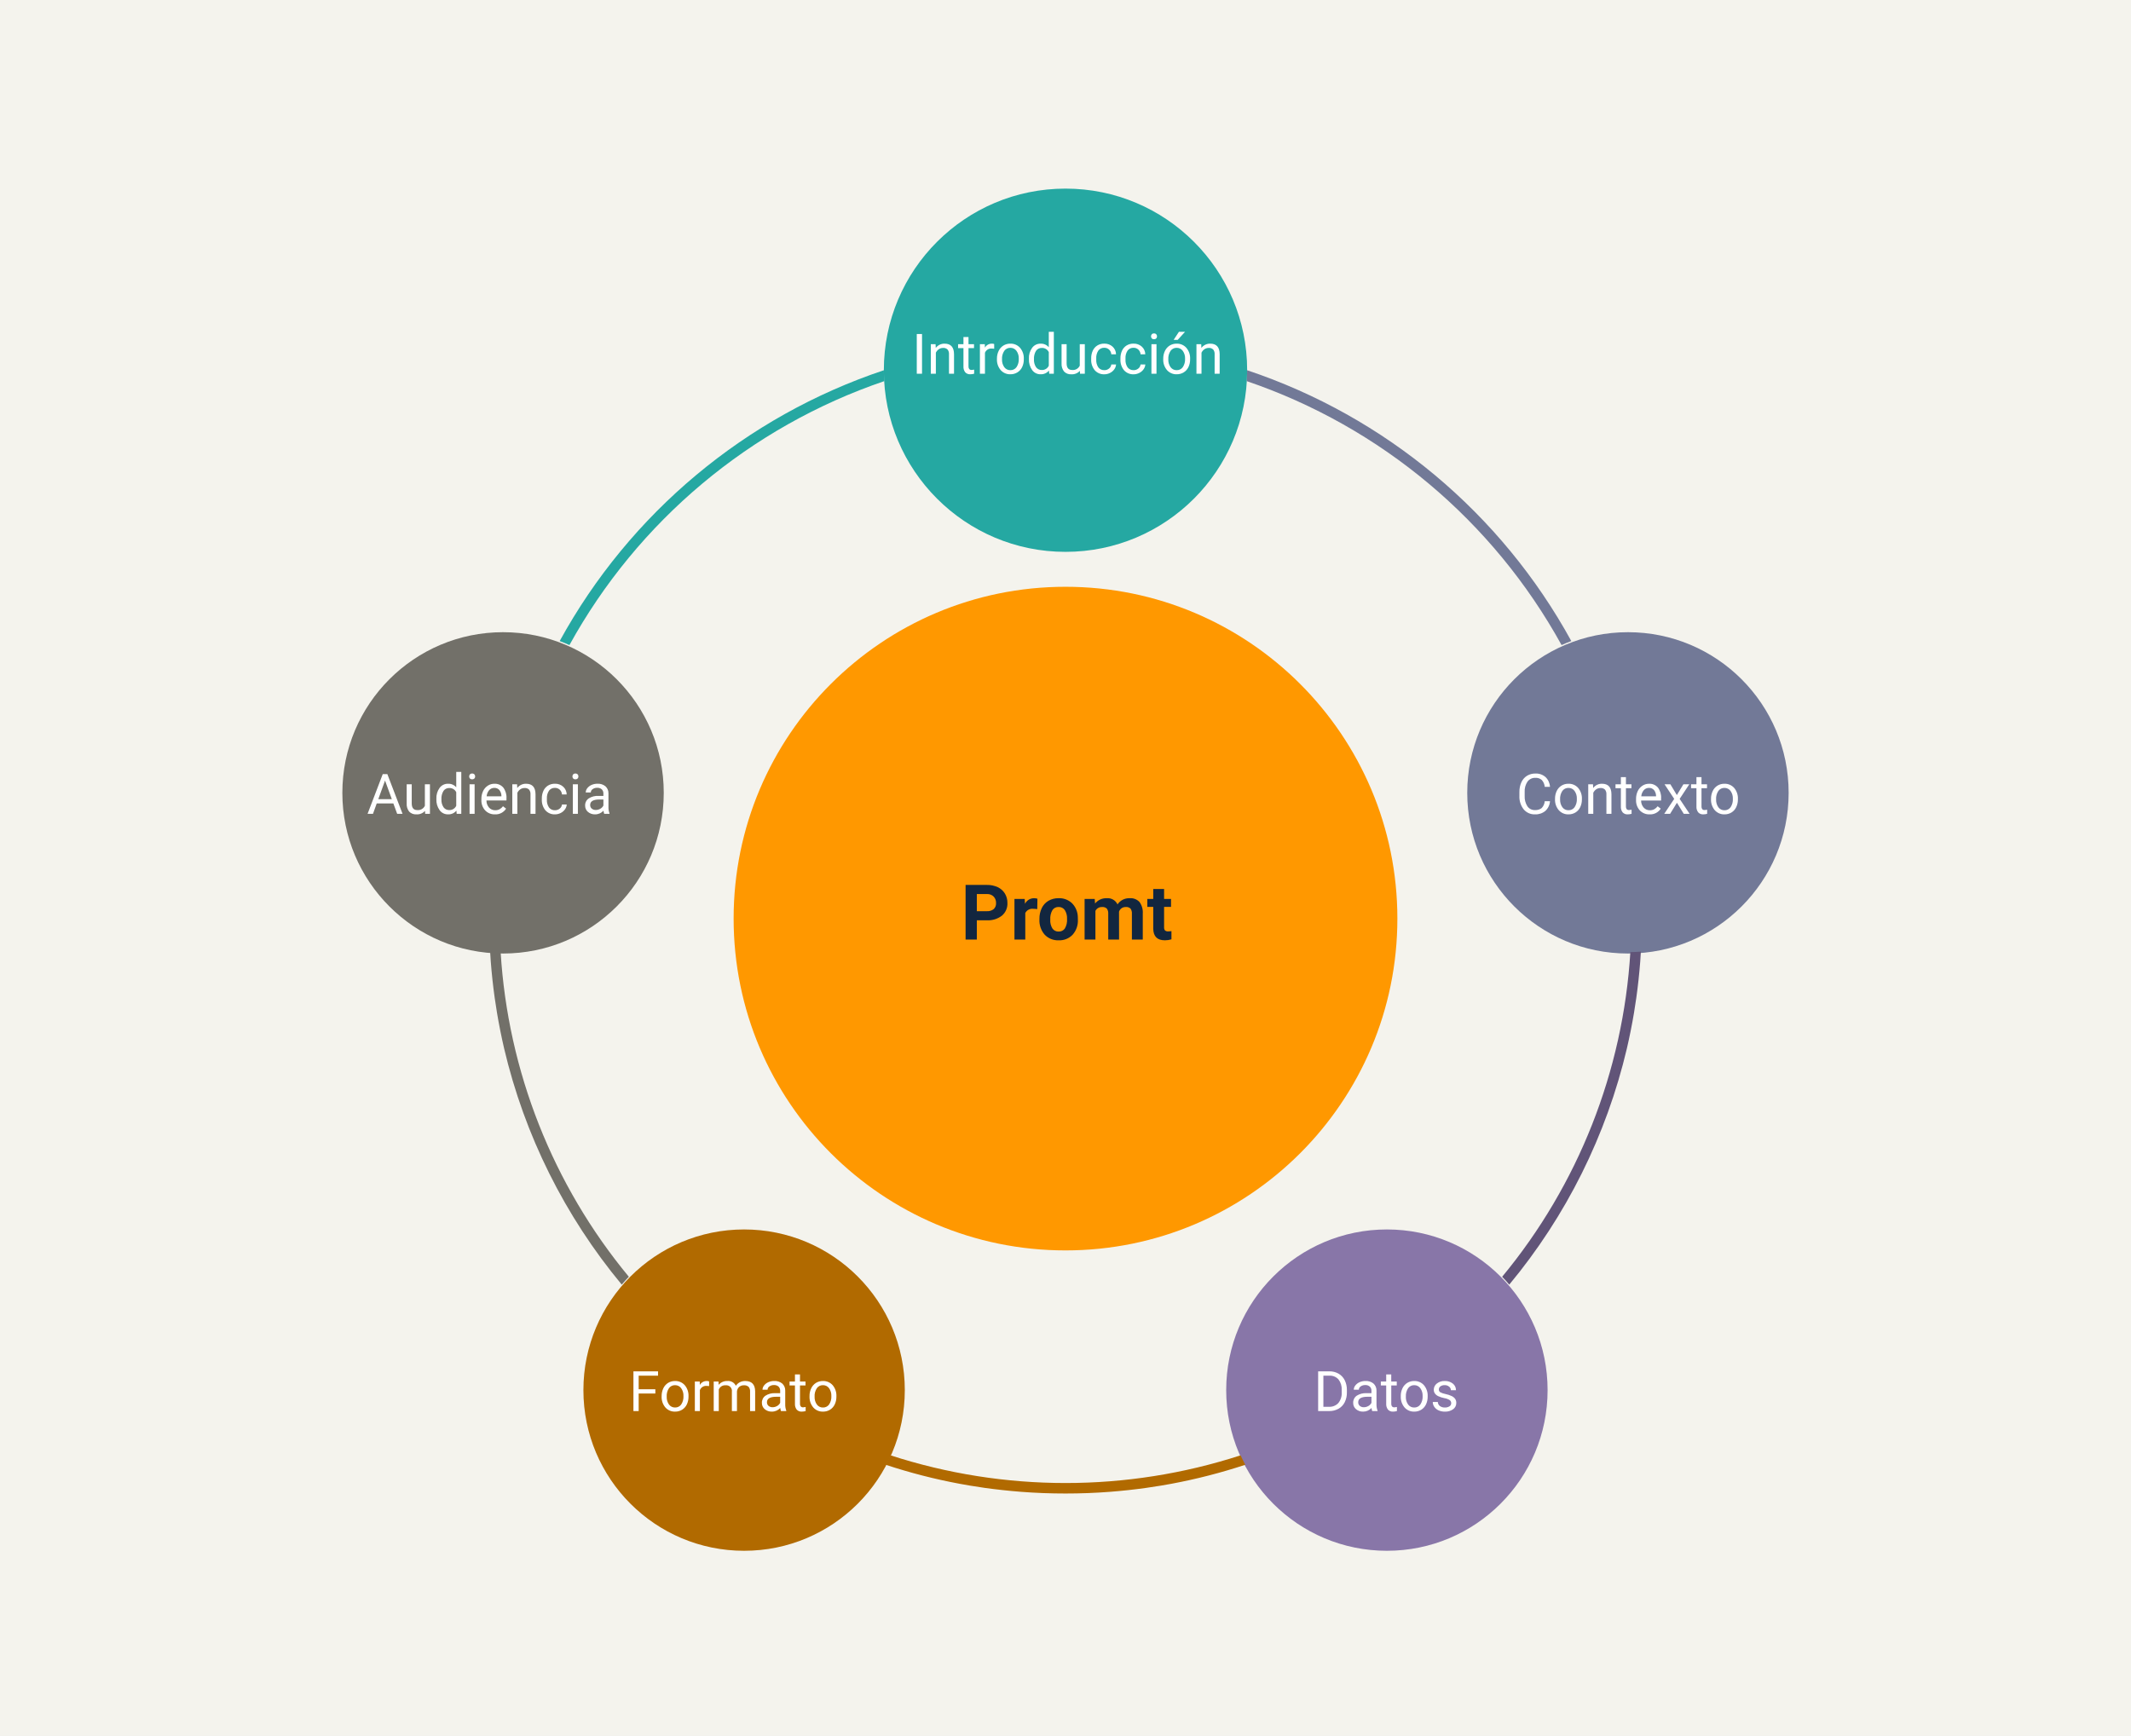
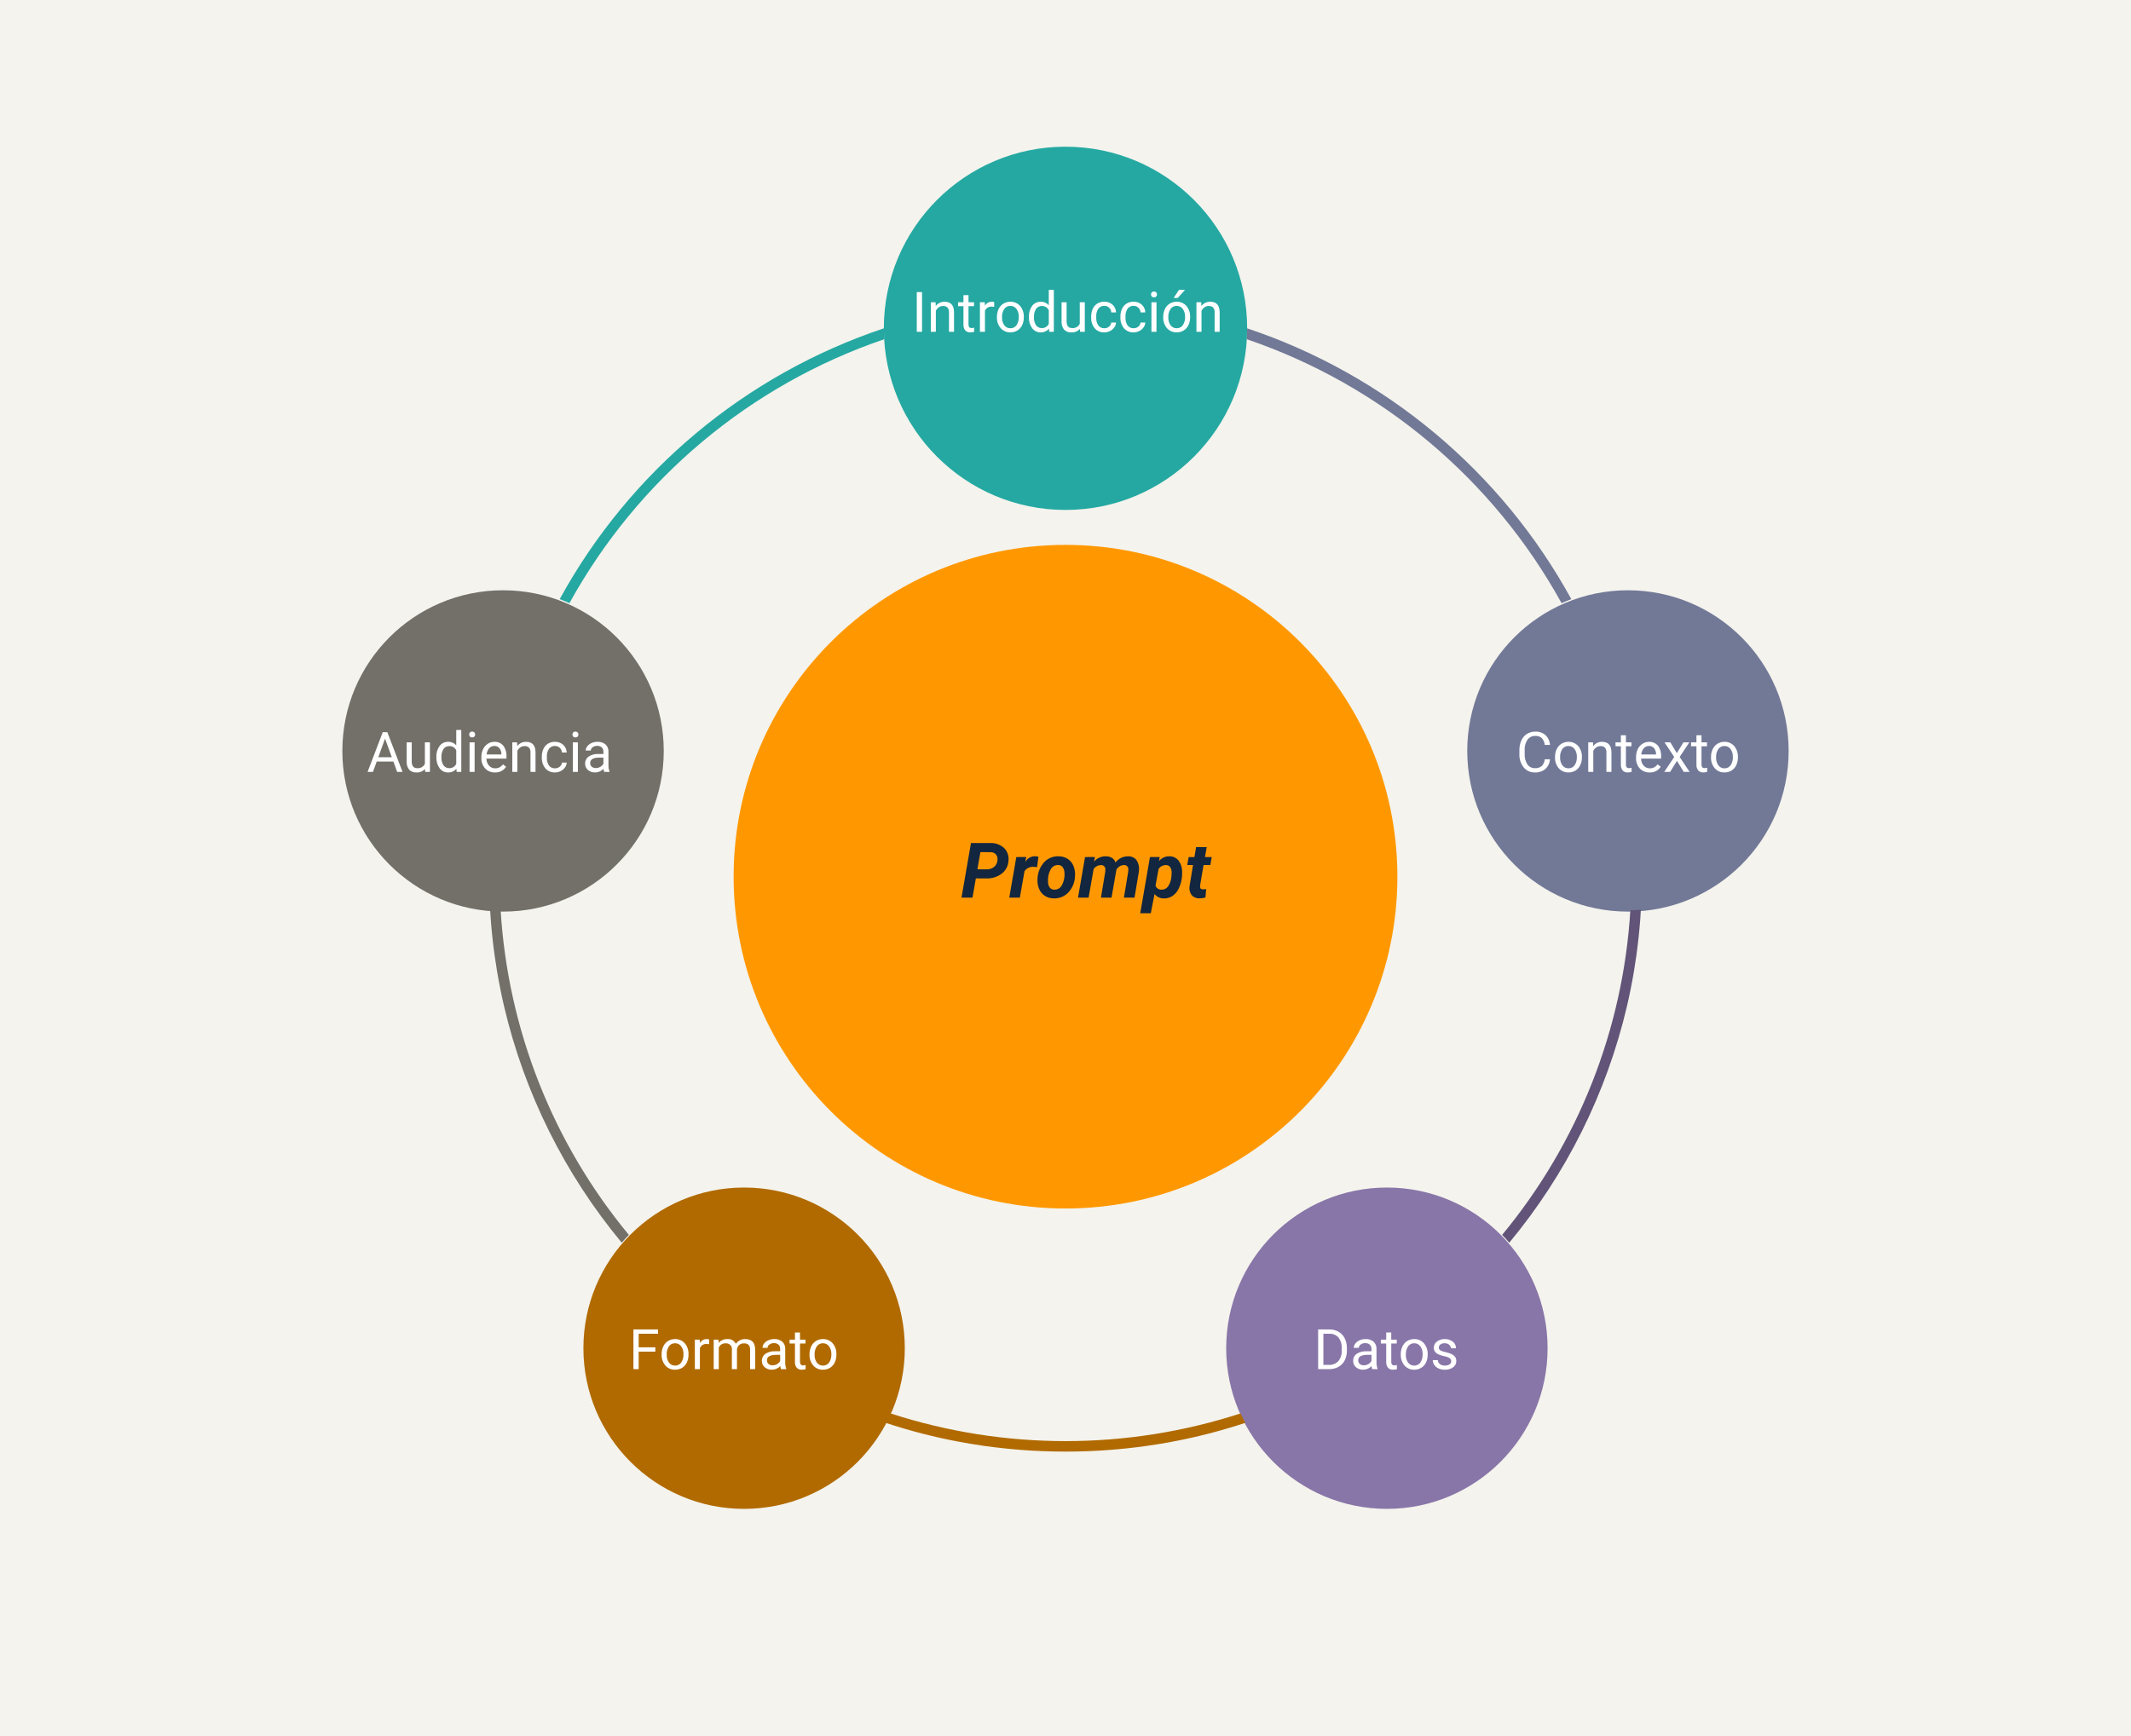
<svg xmlns="http://www.w3.org/2000/svg" width="610" height="497" viewBox="0 0 610 497">
  <defs>
    <clipPath id="clip-path">
      <rect id="Rectangle_425558" data-name="Rectangle 425558" width="329.4" height="321.6" fill="none" />
    </clipPath>
  </defs>
-   <g id="Group_1205072" data-name="Group 1205072" transform="translate(-495 -1585)">
+   <g id="Group_1205070" data-name="Group 1205070" transform="translate(-495 -1585)">
    <rect id="Rectangle_425384" data-name="Rectangle 425384" width="610" height="497" transform="translate(495 1585)" fill="#f4f3ed" />
-     <g id="Group_1205068" data-name="Group 1205068" transform="translate(0 12)">
+     <g id="Group_1205068" data-name="Group 1205068">
      <g id="Group_1204899" data-name="Group 1204899">
        <circle id="Ellipse_12576" data-name="Ellipse 12576" cx="95" cy="95" r="95" transform="translate(705 1741)" fill="#ff9800" />
-         <path id="Path_1329295" data-name="Path 1329295" d="M4.619-5.511V0H1.4V-15.641H7.5A7.059,7.059,0,0,1,10.6-15a4.75,4.75,0,0,1,2.057,1.832,5.107,5.107,0,0,1,.72,2.7A4.491,4.491,0,0,1,11.8-6.837,6.555,6.555,0,0,1,7.444-5.511Zm0-2.61H7.5a2.831,2.831,0,0,0,1.95-.6,2.188,2.188,0,0,0,.671-1.719A2.58,2.58,0,0,0,9.442-12.3a2.528,2.528,0,0,0-1.869-.73H4.619Zm17.295-.591A8.434,8.434,0,0,0,20.8-8.8a2.274,2.274,0,0,0-2.31,1.192V0h-3.1V-11.623h2.933l.086,1.386a2.877,2.877,0,0,1,2.589-1.6,3.253,3.253,0,0,1,.967.14Zm.623,2.793A6.893,6.893,0,0,1,23.2-9,4.876,4.876,0,0,1,25.121-11.1a5.594,5.594,0,0,1,2.906-.741,5.293,5.293,0,0,1,3.84,1.439,5.777,5.777,0,0,1,1.66,3.91l.021.795A6.075,6.075,0,0,1,32.055-1.4,5.19,5.19,0,0,1,28.048.215,5.216,5.216,0,0,1,24.036-1.4a6.182,6.182,0,0,1-1.5-4.383Zm3.1.226a4.333,4.333,0,0,0,.623,2.53,2.056,2.056,0,0,0,1.783.875,2.061,2.061,0,0,0,1.762-.865,4.741,4.741,0,0,0,.634-2.766,4.29,4.29,0,0,0-.634-2.514,2.061,2.061,0,0,0-1.783-.892,2.028,2.028,0,0,0-1.762.886A4.821,4.821,0,0,0,25.642-5.693Zm12.729-5.93.1,1.3a4.085,4.085,0,0,1,3.341-1.515,3.1,3.1,0,0,1,3.083,1.772,3.991,3.991,0,0,1,3.491-1.772,3.467,3.467,0,0,1,2.814,1.1,5.061,5.061,0,0,1,.924,3.314V0H49.006V-7.412a2.213,2.213,0,0,0-.387-1.445,1.714,1.714,0,0,0-1.364-.457,1.938,1.938,0,0,0-1.934,1.332L45.332,0h-3.1V-7.4a2.186,2.186,0,0,0-.4-1.461,1.731,1.731,0,0,0-1.354-.451,2.012,2.012,0,0,0-1.912,1.1V0h-3.1V-11.623ZM58.223-14.48v2.857H60.21v2.277H58.223v5.8a1.385,1.385,0,0,0,.247.924,1.241,1.241,0,0,0,.945.279,4.951,4.951,0,0,0,.913-.075V-.064a6.391,6.391,0,0,1-1.88.279q-3.266,0-3.33-3.3V-9.346h-1.7v-2.277h1.7V-14.48Z" transform="translate(770 1842)" fill="#12263f" />
+         <path id="Path_1329295" data-name="Path 1329295" d="M4.34-5.511,3.373,0H.226L2.943-15.641l5.479.011a5.481,5.481,0,0,1,3.985,1.407,4.364,4.364,0,0,1,1.268,3.674,4.939,4.939,0,0,1-1.917,3.674A6.978,6.978,0,0,1,7.3-5.5Zm.44-2.61L7.4-8.1a3.314,3.314,0,0,0,2.105-.655,2.637,2.637,0,0,0,1-1.772,2.264,2.264,0,0,0-.36-1.783A1.949,1.949,0,0,0,8.6-13.02L5.64-13.03Zm17.08-.591a6.254,6.254,0,0,0-1.021-.107,2.937,2.937,0,0,0-2.567,1.214L16.93,0H13.9l2.02-11.623,2.847-.011-.279,1.418a3.2,3.2,0,0,1,2.707-1.644,4.419,4.419,0,0,1,1.053.15Zm6.2-3.126a4.662,4.662,0,0,1,2.648.79,4.446,4.446,0,0,1,1.633,2.116A6.547,6.547,0,0,1,32.71-5.94a7.072,7.072,0,0,1-1.928,4.485A5.445,5.445,0,0,1,26.63.215a4.648,4.648,0,0,1-2.621-.779,4.43,4.43,0,0,1-1.633-2.1A6.4,6.4,0,0,1,22-5.629a7.281,7.281,0,0,1,1.955-4.576A5.332,5.332,0,0,1,28.059-11.838ZM25-4.522A2.689,2.689,0,0,0,25.48-2.9a1.605,1.605,0,0,0,1.3.618,2.354,2.354,0,0,0,2.191-1.284,6.407,6.407,0,0,0,.741-3.486,2.925,2.925,0,0,0-.5-1.649,1.579,1.579,0,0,0-1.305-.639,2.357,2.357,0,0,0-2.165,1.273A6.34,6.34,0,0,0,25-4.522Zm13.417-7.111-.247,1.321a4.279,4.279,0,0,1,3.405-1.525,3.271,3.271,0,0,1,1.783.494,2.309,2.309,0,0,1,.956,1.278,4.476,4.476,0,0,1,3.609-1.772,2.923,2.923,0,0,1,2.412,1.1,4.5,4.5,0,0,1,.682,3.072l-.021.269L49.758,0h-3.04l1.235-7.423a5.361,5.361,0,0,0,.032-.741A1.15,1.15,0,0,0,46.7-9.324a2.558,2.558,0,0,0-2.138,1.332l-.032.247L43.173,0H40.144l1.235-7.4a5.361,5.361,0,0,0,.032-.741,1.149,1.149,0,0,0-1.278-1.171A2.567,2.567,0,0,0,38.06-8.229L36.609,0H33.58l2.009-11.623ZM63.325-5.779a9.6,9.6,0,0,1-.956,3.244A5.26,5.26,0,0,1,60.554-.43a4.2,4.2,0,0,1-2.406.655,3.355,3.355,0,0,1-2.664-1.257l-1.063,5.5H51.391l2.782-16.092,2.793-.011-.2,1.171a3.711,3.711,0,0,1,2.965-1.375A3.3,3.3,0,0,1,62.38-10.6a5.393,5.393,0,0,1,1.01,3.25A12.557,12.557,0,0,1,63.325-5.779ZM60.317-6l.064-1.031A2.865,2.865,0,0,0,60-8.69a1.369,1.369,0,0,0-1.176-.634,2.5,2.5,0,0,0-2.181,1.117l-.87,4.791a1.7,1.7,0,0,0,1.708,1.128,2.187,2.187,0,0,0,1.826-.849A5.807,5.807,0,0,0,60.317-6ZM70.426-14.48l-.5,2.857h1.934l-.4,2.277H69.523l-.988,5.822a1.48,1.48,0,0,0,.086.838q.15.29.73.312.172.011.924-.054L70.061-.054a5.1,5.1,0,0,1-1.74.247A2.73,2.73,0,0,1,66.1-.741a3.377,3.377,0,0,1-.6-2.471l1-6.134H64.851l.4-2.277h1.644l.494-2.857Z" transform="translate(770 1842)" fill="#12263f" />
        <circle id="Ellipse_12578" data-name="Ellipse 12578" cx="52" cy="52" r="52" transform="translate(748 1627)" fill="#25a8a2" />
        <circle id="Ellipse_12579" data-name="Ellipse 12579" cx="46" cy="46" r="46" transform="translate(915 1754)" fill="#727997" />
        <circle id="Ellipse_12580" data-name="Ellipse 12580" cx="46" cy="46" r="46" transform="translate(662 1925)" fill="#b16a00" />
        <circle id="Ellipse_12581" data-name="Ellipse 12581" cx="46" cy="46" r="46" transform="translate(846 1925)" fill="#8876a8" />
        <circle id="Ellipse_12582" data-name="Ellipse 12582" cx="46" cy="46" r="46" transform="translate(593 1754)" fill="#727069" />
-         <path id="Path_1329294" data-name="Path 1329294" d="M2.93,0H1.43V-11.375h1.5ZM6.813-8.453l.047,1.063A3.08,3.08,0,0,1,9.391-8.609q2.68,0,2.7,3.023V0H10.648V-5.594a1.946,1.946,0,0,0-.418-1.352,1.675,1.675,0,0,0-1.277-.437,2.086,2.086,0,0,0-1.234.375,2.546,2.546,0,0,0-.828.984V0H5.445V-8.453ZM16.234-10.5v2.047h1.578v1.117H16.234v5.242a1.171,1.171,0,0,0,.211.762.888.888,0,0,0,.719.254,3.5,3.5,0,0,0,.688-.094V0a4.19,4.19,0,0,1-1.109.156A1.8,1.8,0,0,1,15.281-.43a2.517,2.517,0,0,1-.492-1.664V-7.336H13.25V-8.453h1.539V-10.5Zm7.352,3.344a4.331,4.331,0,0,0-.711-.055A1.9,1.9,0,0,0,20.945-6V0H19.5V-8.453h1.406l.023.977a2.251,2.251,0,0,1,2.016-1.133,1.477,1.477,0,0,1,.641.109ZM24.375-4.3a4.993,4.993,0,0,1,.488-2.234A3.643,3.643,0,0,1,26.223-8.07a3.7,3.7,0,0,1,1.988-.539A3.565,3.565,0,0,1,31-7.414a4.6,4.6,0,0,1,1.066,3.18v.1A5.036,5.036,0,0,1,31.6-1.918,3.589,3.589,0,0,1,30.246-.391a3.743,3.743,0,0,1-2.02.547,3.556,3.556,0,0,1-2.785-1.2A4.575,4.575,0,0,1,24.375-4.2Zm1.453.172a3.616,3.616,0,0,0,.652,2.258,2.088,2.088,0,0,0,1.746.852,2.075,2.075,0,0,0,1.75-.863A3.955,3.955,0,0,0,30.625-4.3a3.61,3.61,0,0,0-.66-2.254,2.1,2.1,0,0,0-1.754-.863,2.075,2.075,0,0,0-1.727.852A3.925,3.925,0,0,0,25.828-4.133Zm7.7-.164a4.952,4.952,0,0,1,.922-3.129,2.915,2.915,0,0,1,2.414-1.184,2.932,2.932,0,0,1,2.352,1.016V-12h1.445V0H39.336l-.07-.906A2.943,2.943,0,0,1,36.852.156a2.887,2.887,0,0,1-2.395-1.2,5.008,5.008,0,0,1-.926-3.141Zm1.445.164a3.749,3.749,0,0,0,.594,2.25,1.92,1.92,0,0,0,1.641.813A2.108,2.108,0,0,0,39.219-2.3V-6.187a2.125,2.125,0,0,0-1.992-1.2,1.929,1.929,0,0,0-1.656.82A4.128,4.128,0,0,0,34.977-4.133Zm13.148,3.3a3.07,3.07,0,0,1-2.477.992A2.628,2.628,0,0,1,43.59-.629a3.4,3.4,0,0,1-.715-2.324v-5.5H44.32v5.461q0,1.922,1.563,1.922a2.163,2.163,0,0,0,2.2-1.234V-8.453h1.445V0H48.156Zm6.992-.187a2.082,2.082,0,0,0,1.352-.469,1.649,1.649,0,0,0,.641-1.172h1.367a2.621,2.621,0,0,1-.5,1.383,3.293,3.293,0,0,1-1.23,1.047,3.55,3.55,0,0,1-1.629.391A3.482,3.482,0,0,1,52.371-1a4.59,4.59,0,0,1-1.02-3.152v-.242a5.089,5.089,0,0,1,.453-2.2,3.451,3.451,0,0,1,1.3-1.492,3.7,3.7,0,0,1,2-.531,3.39,3.39,0,0,1,2.363.852,3.043,3.043,0,0,1,1,2.211H57.109a1.992,1.992,0,0,0-.621-1.348,1.932,1.932,0,0,0-1.379-.527,2.023,2.023,0,0,0-1.707.793A3.724,3.724,0,0,0,52.8-4.336v.273a3.65,3.65,0,0,0,.6,2.25A2.033,2.033,0,0,0,55.117-1.023Zm8.375,0a2.082,2.082,0,0,0,1.352-.469,1.649,1.649,0,0,0,.641-1.172h1.367a2.621,2.621,0,0,1-.5,1.383,3.293,3.293,0,0,1-1.23,1.047,3.55,3.55,0,0,1-1.629.391A3.482,3.482,0,0,1,60.746-1a4.59,4.59,0,0,1-1.02-3.152v-.242a5.089,5.089,0,0,1,.453-2.2,3.451,3.451,0,0,1,1.3-1.492,3.7,3.7,0,0,1,2-.531,3.39,3.39,0,0,1,2.363.852,3.043,3.043,0,0,1,1,2.211H65.484a1.992,1.992,0,0,0-.621-1.348,1.932,1.932,0,0,0-1.379-.527,2.023,2.023,0,0,0-1.707.793,3.724,3.724,0,0,0-.605,2.293v.273a3.65,3.65,0,0,0,.6,2.25A2.033,2.033,0,0,0,63.492-1.023ZM70.047,0H68.6V-8.453h1.445ZM68.484-10.7a.863.863,0,0,1,.215-.594.807.807,0,0,1,.637-.242.819.819,0,0,1,.641.242.854.854,0,0,1,.219.594.826.826,0,0,1-.219.586.834.834,0,0,1-.641.234.821.821,0,0,1-.637-.234A.834.834,0,0,1,68.484-10.7ZM71.977-4.3a4.993,4.993,0,0,1,.488-2.234A3.643,3.643,0,0,1,73.824-8.07a3.7,3.7,0,0,1,1.988-.539,3.565,3.565,0,0,1,2.793,1.2,4.6,4.6,0,0,1,1.066,3.18v.1A5.036,5.036,0,0,1,79.2-1.918,3.589,3.589,0,0,1,77.848-.391a3.743,3.743,0,0,1-2.02.547,3.556,3.556,0,0,1-2.785-1.2A4.575,4.575,0,0,1,71.977-4.2Zm1.453.172a3.616,3.616,0,0,0,.652,2.258,2.088,2.088,0,0,0,1.746.852,2.075,2.075,0,0,0,1.75-.863A3.955,3.955,0,0,0,78.227-4.3a3.61,3.61,0,0,0-.66-2.254,2.1,2.1,0,0,0-1.754-.863,2.075,2.075,0,0,0-1.727.852A3.925,3.925,0,0,0,73.43-4.133ZM76.469-12h1.75L76.125-9.7H74.961Zm6.383,3.547L82.9-7.391A3.08,3.08,0,0,1,85.43-8.609q2.68,0,2.7,3.023V0H86.688V-5.594a1.946,1.946,0,0,0-.418-1.352,1.675,1.675,0,0,0-1.277-.437,2.086,2.086,0,0,0-1.234.375,2.546,2.546,0,0,0-.828.984V0H81.484V-8.453Z" transform="translate(756 1680)" fill="#fff" />
+         <path id="Path_1329293" data-name="Path 1329293" d="M2.93,0H1.43V-11.375h1.5ZM6.813-8.453l.047,1.063A3.08,3.08,0,0,1,9.391-8.609q2.68,0,2.7,3.023V0H10.648V-5.594a1.946,1.946,0,0,0-.418-1.352,1.675,1.675,0,0,0-1.277-.437,2.086,2.086,0,0,0-1.234.375,2.546,2.546,0,0,0-.828.984V0H5.445V-8.453ZM16.234-10.5v2.047h1.578v1.117H16.234v5.242a1.171,1.171,0,0,0,.211.762.888.888,0,0,0,.719.254,3.5,3.5,0,0,0,.688-.094V0a4.19,4.19,0,0,1-1.109.156A1.8,1.8,0,0,1,15.281-.43a2.517,2.517,0,0,1-.492-1.664V-7.336H13.25V-8.453h1.539V-10.5Zm7.352,3.344a4.331,4.331,0,0,0-.711-.055A1.9,1.9,0,0,0,20.945-6V0H19.5V-8.453h1.406l.023.977a2.251,2.251,0,0,1,2.016-1.133,1.477,1.477,0,0,1,.641.109ZM24.375-4.3a4.993,4.993,0,0,1,.488-2.234A3.643,3.643,0,0,1,26.223-8.07a3.7,3.7,0,0,1,1.988-.539A3.565,3.565,0,0,1,31-7.414a4.6,4.6,0,0,1,1.066,3.18v.1A5.036,5.036,0,0,1,31.6-1.918,3.589,3.589,0,0,1,30.246-.391a3.743,3.743,0,0,1-2.02.547,3.556,3.556,0,0,1-2.785-1.2A4.575,4.575,0,0,1,24.375-4.2Zm1.453.172a3.616,3.616,0,0,0,.652,2.258,2.088,2.088,0,0,0,1.746.852,2.075,2.075,0,0,0,1.75-.863A3.955,3.955,0,0,0,30.625-4.3a3.61,3.61,0,0,0-.66-2.254,2.1,2.1,0,0,0-1.754-.863,2.075,2.075,0,0,0-1.727.852A3.925,3.925,0,0,0,25.828-4.133Zm7.7-.164a4.952,4.952,0,0,1,.922-3.129,2.915,2.915,0,0,1,2.414-1.184,2.932,2.932,0,0,1,2.352,1.016V-12h1.445V0H39.336l-.07-.906A2.943,2.943,0,0,1,36.852.156a2.887,2.887,0,0,1-2.395-1.2,5.008,5.008,0,0,1-.926-3.141Zm1.445.164a3.749,3.749,0,0,0,.594,2.25,1.92,1.92,0,0,0,1.641.813A2.108,2.108,0,0,0,39.219-2.3V-6.187a2.125,2.125,0,0,0-1.992-1.2,1.929,1.929,0,0,0-1.656.82A4.128,4.128,0,0,0,34.977-4.133Zm13.148,3.3a3.07,3.07,0,0,1-2.477.992A2.628,2.628,0,0,1,43.59-.629a3.4,3.4,0,0,1-.715-2.324v-5.5H44.32v5.461q0,1.922,1.563,1.922a2.163,2.163,0,0,0,2.2-1.234V-8.453h1.445V0H48.156Zm6.992-.187a2.082,2.082,0,0,0,1.352-.469,1.649,1.649,0,0,0,.641-1.172h1.367a2.621,2.621,0,0,1-.5,1.383,3.293,3.293,0,0,1-1.23,1.047,3.55,3.55,0,0,1-1.629.391A3.482,3.482,0,0,1,52.371-1a4.59,4.59,0,0,1-1.02-3.152v-.242a5.089,5.089,0,0,1,.453-2.2,3.451,3.451,0,0,1,1.3-1.492,3.7,3.7,0,0,1,2-.531,3.39,3.39,0,0,1,2.363.852,3.043,3.043,0,0,1,1,2.211H57.109a1.992,1.992,0,0,0-.621-1.348,1.932,1.932,0,0,0-1.379-.527,2.023,2.023,0,0,0-1.707.793A3.724,3.724,0,0,0,52.8-4.336v.273a3.65,3.65,0,0,0,.6,2.25A2.033,2.033,0,0,0,55.117-1.023Zm8.375,0a2.082,2.082,0,0,0,1.352-.469,1.649,1.649,0,0,0,.641-1.172h1.367a2.621,2.621,0,0,1-.5,1.383,3.293,3.293,0,0,1-1.23,1.047,3.55,3.55,0,0,1-1.629.391A3.482,3.482,0,0,1,60.746-1a4.59,4.59,0,0,1-1.02-3.152v-.242a5.089,5.089,0,0,1,.453-2.2,3.451,3.451,0,0,1,1.3-1.492,3.7,3.7,0,0,1,2-.531,3.39,3.39,0,0,1,2.363.852,3.043,3.043,0,0,1,1,2.211H65.484a1.992,1.992,0,0,0-.621-1.348,1.932,1.932,0,0,0-1.379-.527,2.023,2.023,0,0,0-1.707.793,3.724,3.724,0,0,0-.605,2.293v.273a3.65,3.65,0,0,0,.6,2.25A2.033,2.033,0,0,0,63.492-1.023ZM70.047,0H68.6V-8.453h1.445ZM68.484-10.7a.863.863,0,0,1,.215-.594.807.807,0,0,1,.637-.242.819.819,0,0,1,.641.242.854.854,0,0,1,.219.594.826.826,0,0,1-.219.586.834.834,0,0,1-.641.234.821.821,0,0,1-.637-.234A.834.834,0,0,1,68.484-10.7ZM71.977-4.3a4.993,4.993,0,0,1,.488-2.234A3.643,3.643,0,0,1,73.824-8.07a3.7,3.7,0,0,1,1.988-.539,3.565,3.565,0,0,1,2.793,1.2,4.6,4.6,0,0,1,1.066,3.18v.1A5.036,5.036,0,0,1,79.2-1.918,3.589,3.589,0,0,1,77.848-.391a3.743,3.743,0,0,1-2.02.547,3.556,3.556,0,0,1-2.785-1.2A4.575,4.575,0,0,1,71.977-4.2Zm1.453.172a3.616,3.616,0,0,0,.652,2.258,2.088,2.088,0,0,0,1.746.852,2.075,2.075,0,0,0,1.75-.863A3.955,3.955,0,0,0,78.227-4.3a3.61,3.61,0,0,0-.66-2.254,2.1,2.1,0,0,0-1.754-.863,2.075,2.075,0,0,0-1.727.852A3.925,3.925,0,0,0,73.43-4.133ZM76.469-12h1.75L76.125-9.7H74.961Zm6.383,3.547L82.9-7.391A3.08,3.08,0,0,1,85.43-8.609q2.68,0,2.7,3.023V0H86.688V-5.594a1.946,1.946,0,0,0-.418-1.352,1.675,1.675,0,0,0-1.277-.437,2.086,2.086,0,0,0-1.234.375,2.546,2.546,0,0,0-.828.984V0H81.484V-8.453Z" transform="translate(756 1680)" fill="#fff" />
        <path id="Path_1329298" data-name="Path 1329298" d="M9.688-3.609A4.185,4.185,0,0,1,8.355-.824a4.365,4.365,0,0,1-2.98.98,4.008,4.008,0,0,1-3.23-1.445A5.815,5.815,0,0,1,.93-5.156V-6.25A6.481,6.481,0,0,1,1.5-9.039,4.231,4.231,0,0,1,3.1-10.887a4.47,4.47,0,0,1,2.406-.645A4.11,4.11,0,0,1,8.414-10.52a4.235,4.235,0,0,1,1.273,2.8H8.18a3.254,3.254,0,0,0-.848-1.969A2.569,2.569,0,0,0,5.508-10.3,2.685,2.685,0,0,0,3.254-9.234a4.875,4.875,0,0,0-.816,3.023v1.1a5.011,5.011,0,0,0,.773,2.945A2.5,2.5,0,0,0,5.375-1.07a2.887,2.887,0,0,0,1.918-.566A3.143,3.143,0,0,0,8.18-3.609Zm1.438-.7a4.993,4.993,0,0,1,.488-2.234A3.643,3.643,0,0,1,12.973-8.07a3.7,3.7,0,0,1,1.988-.539,3.565,3.565,0,0,1,2.793,1.2,4.6,4.6,0,0,1,1.066,3.18v.1a5.036,5.036,0,0,1-.473,2.215A3.589,3.589,0,0,1,17-.391a3.743,3.743,0,0,1-2.02.547,3.556,3.556,0,0,1-2.785-1.2A4.575,4.575,0,0,1,11.125-4.2Zm1.453.172a3.616,3.616,0,0,0,.652,2.258,2.088,2.088,0,0,0,1.746.852,2.075,2.075,0,0,0,1.75-.863A3.955,3.955,0,0,0,17.375-4.3a3.61,3.61,0,0,0-.66-2.254,2.1,2.1,0,0,0-1.754-.863,2.075,2.075,0,0,0-1.727.852A3.925,3.925,0,0,0,12.578-4.133ZM22-8.453l.047,1.063a3.08,3.08,0,0,1,2.531-1.219q2.68,0,2.7,3.023V0H25.836V-5.594a1.946,1.946,0,0,0-.418-1.352,1.675,1.675,0,0,0-1.277-.437,2.086,2.086,0,0,0-1.234.375,2.546,2.546,0,0,0-.828.984V0H20.633V-8.453ZM31.422-10.5v2.047H33v1.117H31.422v5.242a1.171,1.171,0,0,0,.211.762.888.888,0,0,0,.719.254,3.5,3.5,0,0,0,.688-.094V0A4.19,4.19,0,0,1,31.93.156,1.8,1.8,0,0,1,30.469-.43a2.517,2.517,0,0,1-.492-1.664V-7.336H28.438V-8.453h1.539V-10.5ZM38.2.156A3.693,3.693,0,0,1,35.4-.973a4.19,4.19,0,0,1-1.078-3.02v-.266A5.073,5.073,0,0,1,34.8-6.5a3.748,3.748,0,0,1,1.344-1.547,3.378,3.378,0,0,1,1.871-.559,3.166,3.166,0,0,1,2.563,1.086,4.7,4.7,0,0,1,.914,3.109v.6H35.766a3,3,0,0,0,.73,2.02,2.3,2.3,0,0,0,1.777.77,2.517,2.517,0,0,0,1.3-.312,3.259,3.259,0,0,0,.93-.828l.883.688A3.55,3.55,0,0,1,38.2.156Zm-.18-7.578a1.928,1.928,0,0,0-1.469.637A3.1,3.1,0,0,0,35.813-5h4.234v-.109a2.753,2.753,0,0,0-.594-1.707A1.815,1.815,0,0,0,38.016-7.422ZM46-5.367l1.875-3.086h1.688L46.8-4.273,49.648,0H47.977L46.023-3.164,44.07,0h-1.68l2.852-4.273-2.766-4.18h1.672ZM53.055-10.5v2.047h1.578v1.117H53.055v5.242a1.171,1.171,0,0,0,.211.762.888.888,0,0,0,.719.254,3.5,3.5,0,0,0,.688-.094V0a4.19,4.19,0,0,1-1.109.156A1.8,1.8,0,0,1,52.1-.43a2.517,2.517,0,0,1-.492-1.664V-7.336H50.07V-8.453h1.539V-10.5Zm2.727,6.2a4.993,4.993,0,0,1,.488-2.234A3.643,3.643,0,0,1,57.629-8.07a3.7,3.7,0,0,1,1.988-.539,3.565,3.565,0,0,1,2.793,1.2,4.6,4.6,0,0,1,1.066,3.18v.1A5.036,5.036,0,0,1,63-1.918,3.589,3.589,0,0,1,61.652-.391a3.743,3.743,0,0,1-2.02.547,3.556,3.556,0,0,1-2.785-1.2A4.575,4.575,0,0,1,55.781-4.2Zm1.453.172a3.616,3.616,0,0,0,.652,2.258,2.088,2.088,0,0,0,1.746.852,2.075,2.075,0,0,0,1.75-.863A3.955,3.955,0,0,0,62.031-4.3a3.61,3.61,0,0,0-.66-2.254,2.1,2.1,0,0,0-1.754-.863,2.075,2.075,0,0,0-1.727.852A3.925,3.925,0,0,0,57.234-4.133Z" transform="translate(929 1806)" fill="#fff" />
        <path id="Path_1329297" data-name="Path 1329297" d="M1.32,0V-11.375H4.531a5.169,5.169,0,0,1,2.625.656A4.438,4.438,0,0,1,8.918-8.852,6.078,6.078,0,0,1,9.547-6.07v.727a6.1,6.1,0,0,1-.621,2.82A4.369,4.369,0,0,1,7.152-.664,5.5,5.5,0,0,1,4.469,0Zm1.5-10.141v8.914H4.4A3.435,3.435,0,0,0,7.1-2.3a4.452,4.452,0,0,0,.965-3.07v-.664a4.522,4.522,0,0,0-.91-3.012,3.24,3.24,0,0,0-2.582-1.09ZM16.8,0a3.036,3.036,0,0,1-.2-.891A3.225,3.225,0,0,1,14.2.156a2.984,2.984,0,0,1-2.051-.707,2.287,2.287,0,0,1-.8-1.793,2.39,2.39,0,0,1,1-2.051,4.733,4.733,0,0,1,2.824-.73h1.406v-.664A1.623,1.623,0,0,0,16.125-7a1.821,1.821,0,0,0-1.336-.449,2.107,2.107,0,0,0-1.3.391,1.151,1.151,0,0,0-.523.945H11.516a2,2,0,0,1,.449-1.223,3.066,3.066,0,0,1,1.219-.934,4.1,4.1,0,0,1,1.691-.344,3.342,3.342,0,0,1,2.289.73,2.635,2.635,0,0,1,.859,2.012v3.891a4.757,4.757,0,0,0,.3,1.852V0Zm-2.4-1.1A2.54,2.54,0,0,0,15.7-1.453a2.127,2.127,0,0,0,.883-.914V-4.1H15.445q-2.656,0-2.656,1.555a1.316,1.316,0,0,0,.453,1.063A1.742,1.742,0,0,0,14.406-1.1Zm7.844-9.4v2.047h1.578v1.117H22.25v5.242a1.171,1.171,0,0,0,.211.762.888.888,0,0,0,.719.254,3.5,3.5,0,0,0,.688-.094V0a4.19,4.19,0,0,1-1.109.156A1.8,1.8,0,0,1,21.3-.43,2.517,2.517,0,0,1,20.8-2.094V-7.336H19.266V-8.453H20.8V-10.5Zm2.727,6.2a4.993,4.993,0,0,1,.488-2.234A3.643,3.643,0,0,1,26.824-8.07a3.7,3.7,0,0,1,1.988-.539,3.565,3.565,0,0,1,2.793,1.2,4.6,4.6,0,0,1,1.066,3.18v.1A5.036,5.036,0,0,1,32.2-1.918,3.589,3.589,0,0,1,30.848-.391a3.743,3.743,0,0,1-2.02.547,3.556,3.556,0,0,1-2.785-1.2A4.575,4.575,0,0,1,24.977-4.2Zm1.453.172a3.616,3.616,0,0,0,.652,2.258,2.088,2.088,0,0,0,1.746.852,2.075,2.075,0,0,0,1.75-.863A3.955,3.955,0,0,0,31.227-4.3a3.61,3.61,0,0,0-.66-2.254,2.1,2.1,0,0,0-1.754-.863,2.075,2.075,0,0,0-1.727.852A3.925,3.925,0,0,0,26.43-4.133ZM39.406-2.242a1.064,1.064,0,0,0-.441-.91,4.249,4.249,0,0,0-1.539-.559,7.277,7.277,0,0,1-1.742-.562,2.479,2.479,0,0,1-.953-.781,1.869,1.869,0,0,1-.309-1.078A2.193,2.193,0,0,1,35.3-7.891a3.432,3.432,0,0,1,2.246-.719,3.532,3.532,0,0,1,2.332.742,2.357,2.357,0,0,1,.895,1.9H39.32a1.3,1.3,0,0,0-.5-1.023,1.888,1.888,0,0,0-1.27-.43,1.976,1.976,0,0,0-1.234.344,1.082,1.082,0,0,0-.445.9.877.877,0,0,0,.414.789,5.1,5.1,0,0,0,1.5.508,7.8,7.8,0,0,1,1.754.578,2.558,2.558,0,0,1,1,.809,1.988,1.988,0,0,1,.324,1.152,2.163,2.163,0,0,1-.906,1.816,3.8,3.8,0,0,1-2.352.684A4.257,4.257,0,0,1,35.8-.2a2.922,2.922,0,0,1-1.223-1A2.42,2.42,0,0,1,34.133-2.6h1.445a1.5,1.5,0,0,0,.582,1.152,2.258,2.258,0,0,0,1.434.426,2.331,2.331,0,0,0,1.316-.332A1.02,1.02,0,0,0,39.406-2.242Z" transform="translate(871 1977)" fill="#fff" />
        <path id="Path_1329296" data-name="Path 1329296" d="M7.594-5.023H2.82V0H1.32V-11.375H8.367v1.234H2.82V-6.25H7.594Zm1.8.719a4.993,4.993,0,0,1,.488-2.234A3.643,3.643,0,0,1,11.238-8.07a3.7,3.7,0,0,1,1.988-.539,3.565,3.565,0,0,1,2.793,1.2,4.6,4.6,0,0,1,1.066,3.18v.1a5.036,5.036,0,0,1-.473,2.215A3.589,3.589,0,0,1,15.262-.391a3.743,3.743,0,0,1-2.02.547,3.556,3.556,0,0,1-2.785-1.2A4.575,4.575,0,0,1,9.391-4.2Zm1.453.172A3.616,3.616,0,0,0,11.5-1.875a2.088,2.088,0,0,0,1.746.852,2.075,2.075,0,0,0,1.75-.863A3.955,3.955,0,0,0,15.641-4.3a3.61,3.61,0,0,0-.66-2.254,2.1,2.1,0,0,0-1.754-.863A2.075,2.075,0,0,0,11.5-6.57,3.925,3.925,0,0,0,10.844-4.133ZM22.984-7.156a4.331,4.331,0,0,0-.711-.055A1.9,1.9,0,0,0,20.344-6V0H18.9V-8.453H20.3l.023.977a2.251,2.251,0,0,1,2.016-1.133,1.477,1.477,0,0,1,.641.109Zm2.688-1.3.039.938a3.122,3.122,0,0,1,2.508-1.094A2.417,2.417,0,0,1,30.633-7.25a3.2,3.2,0,0,1,1.1-.984,3.242,3.242,0,0,1,1.6-.375q2.781,0,2.828,2.945V0H34.711V-5.578A1.941,1.941,0,0,0,34.3-6.934a1.823,1.823,0,0,0-1.391-.449,1.916,1.916,0,0,0-1.336.48,1.949,1.949,0,0,0-.617,1.293V0H29.5V-5.539a1.613,1.613,0,0,0-1.8-1.844A1.934,1.934,0,0,0,25.75-6.172V0H24.3V-8.453ZM43.555,0a3.036,3.036,0,0,1-.2-.891A3.225,3.225,0,0,1,40.945.156a2.984,2.984,0,0,1-2.051-.707,2.287,2.287,0,0,1-.8-1.793,2.39,2.39,0,0,1,1-2.051,4.733,4.733,0,0,1,2.824-.73h1.406v-.664A1.623,1.623,0,0,0,42.875-7a1.821,1.821,0,0,0-1.336-.449,2.107,2.107,0,0,0-1.3.391,1.151,1.151,0,0,0-.523.945H38.266a2,2,0,0,1,.449-1.223,3.066,3.066,0,0,1,1.219-.934,4.1,4.1,0,0,1,1.691-.344,3.342,3.342,0,0,1,2.289.73,2.635,2.635,0,0,1,.859,2.012v3.891a4.757,4.757,0,0,0,.3,1.852V0Zm-2.4-1.1a2.54,2.54,0,0,0,1.289-.352,2.127,2.127,0,0,0,.883-.914V-4.1H42.2q-2.656,0-2.656,1.555a1.316,1.316,0,0,0,.453,1.063A1.742,1.742,0,0,0,41.156-1.1ZM49-10.5v2.047h1.578v1.117H49v5.242a1.171,1.171,0,0,0,.211.762.888.888,0,0,0,.719.254,3.5,3.5,0,0,0,.688-.094V0a4.19,4.19,0,0,1-1.109.156A1.8,1.8,0,0,1,48.047-.43a2.517,2.517,0,0,1-.492-1.664V-7.336H46.016V-8.453h1.539V-10.5Zm2.727,6.2a4.993,4.993,0,0,1,.488-2.234A3.643,3.643,0,0,1,53.574-8.07a3.7,3.7,0,0,1,1.988-.539,3.565,3.565,0,0,1,2.793,1.2,4.6,4.6,0,0,1,1.066,3.18v.1a5.036,5.036,0,0,1-.473,2.215A3.589,3.589,0,0,1,57.6-.391a3.743,3.743,0,0,1-2.02.547,3.556,3.556,0,0,1-2.785-1.2A4.575,4.575,0,0,1,51.727-4.2Zm1.453.172a3.616,3.616,0,0,0,.652,2.258,2.088,2.088,0,0,0,1.746.852,2.075,2.075,0,0,0,1.75-.863A3.955,3.955,0,0,0,57.977-4.3a3.61,3.61,0,0,0-.66-2.254,2.1,2.1,0,0,0-1.754-.863,2.075,2.075,0,0,0-1.727.852A3.925,3.925,0,0,0,53.18-4.133Z" transform="translate(675 1977)" fill="#fff" />
-         <path id="Path_1329293" data-name="Path 1329293" d="M7.6-2.969H2.836L1.766,0H.219L4.563-11.375H5.875L10.227,0H8.688ZM3.289-4.2H7.156L5.219-9.523ZM16.664-.836a3.07,3.07,0,0,1-2.477.992,2.628,2.628,0,0,1-2.059-.785,3.4,3.4,0,0,1-.715-2.324v-5.5h1.445v5.461q0,1.922,1.563,1.922a2.163,2.163,0,0,0,2.2-1.234V-8.453H18.07V0H16.7ZM19.914-4.3a4.952,4.952,0,0,1,.922-3.129A2.915,2.915,0,0,1,23.25-8.609,2.932,2.932,0,0,1,25.6-7.594V-12h1.445V0H25.719l-.07-.906A2.943,2.943,0,0,1,23.234.156a2.887,2.887,0,0,1-2.395-1.2,5.008,5.008,0,0,1-.926-3.141Zm1.445.164a3.749,3.749,0,0,0,.594,2.25,1.92,1.92,0,0,0,1.641.813A2.108,2.108,0,0,0,25.6-2.3V-6.187a2.125,2.125,0,0,0-1.992-1.2,1.929,1.929,0,0,0-1.656.82A4.128,4.128,0,0,0,21.359-4.133ZM30.859,0H29.414V-8.453h1.445ZM29.3-10.7a.863.863,0,0,1,.215-.594.807.807,0,0,1,.637-.242.819.819,0,0,1,.641.242.854.854,0,0,1,.219.594.826.826,0,0,1-.219.586.834.834,0,0,1-.641.234.821.821,0,0,1-.637-.234A.834.834,0,0,1,29.3-10.7ZM36.68.156a3.693,3.693,0,0,1-2.8-1.129A4.19,4.19,0,0,1,32.8-3.992v-.266a5.073,5.073,0,0,1,.48-2.246,3.748,3.748,0,0,1,1.344-1.547A3.378,3.378,0,0,1,36.5-8.609a3.166,3.166,0,0,1,2.563,1.086,4.7,4.7,0,0,1,.914,3.109v.6H34.25a3,3,0,0,0,.73,2.02,2.3,2.3,0,0,0,1.777.77,2.517,2.517,0,0,0,1.3-.312,3.259,3.259,0,0,0,.93-.828l.883.688A3.55,3.55,0,0,1,36.68.156ZM36.5-7.422a1.928,1.928,0,0,0-1.469.637A3.1,3.1,0,0,0,34.3-5h4.234v-.109a2.753,2.753,0,0,0-.594-1.707A1.815,1.815,0,0,0,36.5-7.422Zm6.516-1.031.047,1.063a3.08,3.08,0,0,1,2.531-1.219q2.68,0,2.7,3.023V0H46.852V-5.594a1.946,1.946,0,0,0-.418-1.352,1.675,1.675,0,0,0-1.277-.437,2.086,2.086,0,0,0-1.234.375,2.546,2.546,0,0,0-.828.984V0H41.648V-8.453Zm10.852,7.43a2.082,2.082,0,0,0,1.352-.469,1.649,1.649,0,0,0,.641-1.172h1.367a2.621,2.621,0,0,1-.5,1.383A3.293,3.293,0,0,1,55.5-.234a3.55,3.55,0,0,1-1.629.391A3.482,3.482,0,0,1,51.121-1,4.59,4.59,0,0,1,50.1-4.148v-.242a5.089,5.089,0,0,1,.453-2.2,3.451,3.451,0,0,1,1.3-1.492,3.7,3.7,0,0,1,2-.531,3.39,3.39,0,0,1,2.363.852,3.043,3.043,0,0,1,1,2.211H55.859a1.992,1.992,0,0,0-.621-1.348,1.932,1.932,0,0,0-1.379-.527,2.023,2.023,0,0,0-1.707.793,3.724,3.724,0,0,0-.605,2.293v.273a3.65,3.65,0,0,0,.6,2.25A2.033,2.033,0,0,0,53.867-1.023ZM60.422,0H58.977V-8.453h1.445ZM58.859-10.7a.863.863,0,0,1,.215-.594.807.807,0,0,1,.637-.242.819.819,0,0,1,.641.242.854.854,0,0,1,.219.594.826.826,0,0,1-.219.586.834.834,0,0,1-.641.234.821.821,0,0,1-.637-.234A.834.834,0,0,1,58.859-10.7ZM67.953,0a3.036,3.036,0,0,1-.2-.891A3.225,3.225,0,0,1,65.344.156a2.984,2.984,0,0,1-2.051-.707,2.287,2.287,0,0,1-.8-1.793,2.39,2.39,0,0,1,1-2.051,4.733,4.733,0,0,1,2.824-.73h1.406v-.664A1.623,1.623,0,0,0,67.273-7a1.821,1.821,0,0,0-1.336-.449,2.108,2.108,0,0,0-1.3.391,1.151,1.151,0,0,0-.523.945H62.664a2,2,0,0,1,.449-1.223,3.066,3.066,0,0,1,1.219-.934,4.1,4.1,0,0,1,1.691-.344,3.342,3.342,0,0,1,2.289.73,2.635,2.635,0,0,1,.859,2.012v3.891a4.757,4.757,0,0,0,.3,1.852V0Zm-2.4-1.1a2.54,2.54,0,0,0,1.289-.352,2.127,2.127,0,0,0,.883-.914V-4.1H66.594q-2.656,0-2.656,1.555a1.316,1.316,0,0,0,.453,1.063A1.742,1.742,0,0,0,65.555-1.1Z" transform="translate(600 1806)" fill="#fff" />
+         <path id="Path_1329294" data-name="Path 1329294" d="M7.6-2.969H2.836L1.766,0H.219L4.563-11.375H5.875L10.227,0H8.688ZM3.289-4.2H7.156L5.219-9.523ZM16.664-.836a3.07,3.07,0,0,1-2.477.992,2.628,2.628,0,0,1-2.059-.785,3.4,3.4,0,0,1-.715-2.324v-5.5h1.445v5.461q0,1.922,1.563,1.922a2.163,2.163,0,0,0,2.2-1.234V-8.453H18.07V0H16.7ZM19.914-4.3a4.952,4.952,0,0,1,.922-3.129A2.915,2.915,0,0,1,23.25-8.609,2.932,2.932,0,0,1,25.6-7.594V-12h1.445V0H25.719l-.07-.906A2.943,2.943,0,0,1,23.234.156a2.887,2.887,0,0,1-2.395-1.2,5.008,5.008,0,0,1-.926-3.141Zm1.445.164a3.749,3.749,0,0,0,.594,2.25,1.92,1.92,0,0,0,1.641.813A2.108,2.108,0,0,0,25.6-2.3V-6.187a2.125,2.125,0,0,0-1.992-1.2,1.929,1.929,0,0,0-1.656.82A4.128,4.128,0,0,0,21.359-4.133ZM30.859,0H29.414V-8.453h1.445ZM29.3-10.7a.863.863,0,0,1,.215-.594.807.807,0,0,1,.637-.242.819.819,0,0,1,.641.242.854.854,0,0,1,.219.594.826.826,0,0,1-.219.586.834.834,0,0,1-.641.234.821.821,0,0,1-.637-.234A.834.834,0,0,1,29.3-10.7ZM36.68.156a3.693,3.693,0,0,1-2.8-1.129A4.19,4.19,0,0,1,32.8-3.992v-.266a5.073,5.073,0,0,1,.48-2.246,3.748,3.748,0,0,1,1.344-1.547A3.378,3.378,0,0,1,36.5-8.609a3.166,3.166,0,0,1,2.563,1.086,4.7,4.7,0,0,1,.914,3.109v.6H34.25a3,3,0,0,0,.73,2.02,2.3,2.3,0,0,0,1.777.77,2.517,2.517,0,0,0,1.3-.312,3.259,3.259,0,0,0,.93-.828l.883.688A3.55,3.55,0,0,1,36.68.156ZM36.5-7.422a1.928,1.928,0,0,0-1.469.637A3.1,3.1,0,0,0,34.3-5h4.234v-.109a2.753,2.753,0,0,0-.594-1.707A1.815,1.815,0,0,0,36.5-7.422Zm6.516-1.031.047,1.063a3.08,3.08,0,0,1,2.531-1.219q2.68,0,2.7,3.023V0H46.852V-5.594a1.946,1.946,0,0,0-.418-1.352,1.675,1.675,0,0,0-1.277-.437,2.086,2.086,0,0,0-1.234.375,2.546,2.546,0,0,0-.828.984V0H41.648V-8.453Zm10.852,7.43a2.082,2.082,0,0,0,1.352-.469,1.649,1.649,0,0,0,.641-1.172h1.367a2.621,2.621,0,0,1-.5,1.383A3.293,3.293,0,0,1,55.5-.234a3.55,3.55,0,0,1-1.629.391A3.482,3.482,0,0,1,51.121-1,4.59,4.59,0,0,1,50.1-4.148v-.242a5.089,5.089,0,0,1,.453-2.2,3.451,3.451,0,0,1,1.3-1.492,3.7,3.7,0,0,1,2-.531,3.39,3.39,0,0,1,2.363.852,3.043,3.043,0,0,1,1,2.211H55.859a1.992,1.992,0,0,0-.621-1.348,1.932,1.932,0,0,0-1.379-.527,2.023,2.023,0,0,0-1.707.793,3.724,3.724,0,0,0-.605,2.293v.273a3.65,3.65,0,0,0,.6,2.25A2.033,2.033,0,0,0,53.867-1.023ZM60.422,0H58.977V-8.453h1.445ZM58.859-10.7a.863.863,0,0,1,.215-.594.807.807,0,0,1,.637-.242.819.819,0,0,1,.641.242.854.854,0,0,1,.219.594.826.826,0,0,1-.219.586.834.834,0,0,1-.641.234.821.821,0,0,1-.637-.234A.834.834,0,0,1,58.859-10.7ZM67.953,0a3.036,3.036,0,0,1-.2-.891A3.225,3.225,0,0,1,65.344.156a2.984,2.984,0,0,1-2.051-.707,2.287,2.287,0,0,1-.8-1.793,2.39,2.39,0,0,1,1-2.051,4.733,4.733,0,0,1,2.824-.73h1.406v-.664A1.623,1.623,0,0,0,67.273-7a1.821,1.821,0,0,0-1.336-.449,2.108,2.108,0,0,0-1.3.391,1.151,1.151,0,0,0-.523.945H62.664a2,2,0,0,1,.449-1.223,3.066,3.066,0,0,1,1.219-.934,4.1,4.1,0,0,1,1.691-.344,3.342,3.342,0,0,1,2.289.73,2.635,2.635,0,0,1,.859,2.012v3.891a4.757,4.757,0,0,0,.3,1.852V0Zm-2.4-1.1a2.54,2.54,0,0,0,1.289-.352,2.127,2.127,0,0,0,.883-.914V-4.1H66.594q-2.656,0-2.656,1.555a1.316,1.316,0,0,0,.453,1.063A1.742,1.742,0,0,0,65.555-1.1Z" transform="translate(600 1806)" fill="#fff" />
      </g>
      <g id="Group_1205067" data-name="Group 1205067" transform="translate(635.3 1679)">
        <g id="Group_1205066" data-name="Group 1205066" clip-path="url(#clip-path)">
          <path id="Path_1329218" data-name="Path 1329218" d="M112.71,0a165.79,165.79,0,0,0-92.8,77.54c.95.35,1.87.74,2.79,1.15A162.889,162.889,0,0,1,112.82,3.12c-.07-1.03-.11-2.07-.11-3.12" fill="#25a8a2" />
          <path id="Path_1329219" data-name="Path 1329219" d="M216.69,0c0,1.05-.04,2.09-.11,3.12A162.85,162.85,0,0,1,306.7,78.69c.91-.41,1.84-.8,2.79-1.15A165.79,165.79,0,0,0,216.69,0" fill="#727997" />
          <path id="Path_1329220" data-name="Path 1329220" d="M326.39,166.59a161.13,161.13,0,0,1-36.7,92.96c.71.72,1.39,1.47,2.04,2.24a164.944,164.944,0,0,0,33.67-67.63c.19-.81.37-1.63.55-2.45.18-.85.36-1.7.53-2.55.18-.88.35-1.76.51-2.65.17-.91.33-1.82.48-2.74v-.03c.22-1.36.43-2.73.63-4.1.48-3.42.85-6.88,1.12-10.36.07-.94.13-1.89.18-2.83-.99.08-2,.13-3.01.14" fill="#615478" />
          <path id="Path_1329221" data-name="Path 1329221" d="M214.82,310.67a162.255,162.255,0,0,1-100.24-.01c-.42.92-.87,1.82-1.35,2.71a161.31,161.31,0,0,0,21.19,5.45c1.03.19,2.07.38,3.11.55h.03c1.35.22,2.71.43,4.07.63,3.43.47,6.9.85,10.39,1.12q3.135.24,6.3.36c2.12.08,4.24.12,6.38.12s4.26-.04,6.38-.12,4.21-.2,6.3-.36c3.48-.27,6.94-.64,10.36-1.12,1.37-.2,2.74-.41,4.1-.63h.03c1.04-.17,2.08-.36,3.12-.55a162.75,162.75,0,0,0,21.18-5.45q-.72-1.32-1.35-2.7" fill="#b16a00" />
          <path id="Path_1329222" data-name="Path 1329222" d="M0,166.45c.05.94.11,1.89.18,2.83.27,3.48.64,6.94,1.12,10.36.2,1.37.41,2.74.63,4.1v.03c.15.92.31,1.83.48,2.74.16.89.33,1.77.51,2.65.17.85.35,1.7.53,2.55.18.82.36,1.64.55,2.45a164.944,164.944,0,0,0,33.67,67.63c.65-.77,1.33-1.52,2.04-2.24a161.13,161.13,0,0,1-36.7-92.96C2,166.58,1,166.53,0,166.45" fill="#727069" />
        </g>
      </g>
    </g>
  </g>
</svg>
